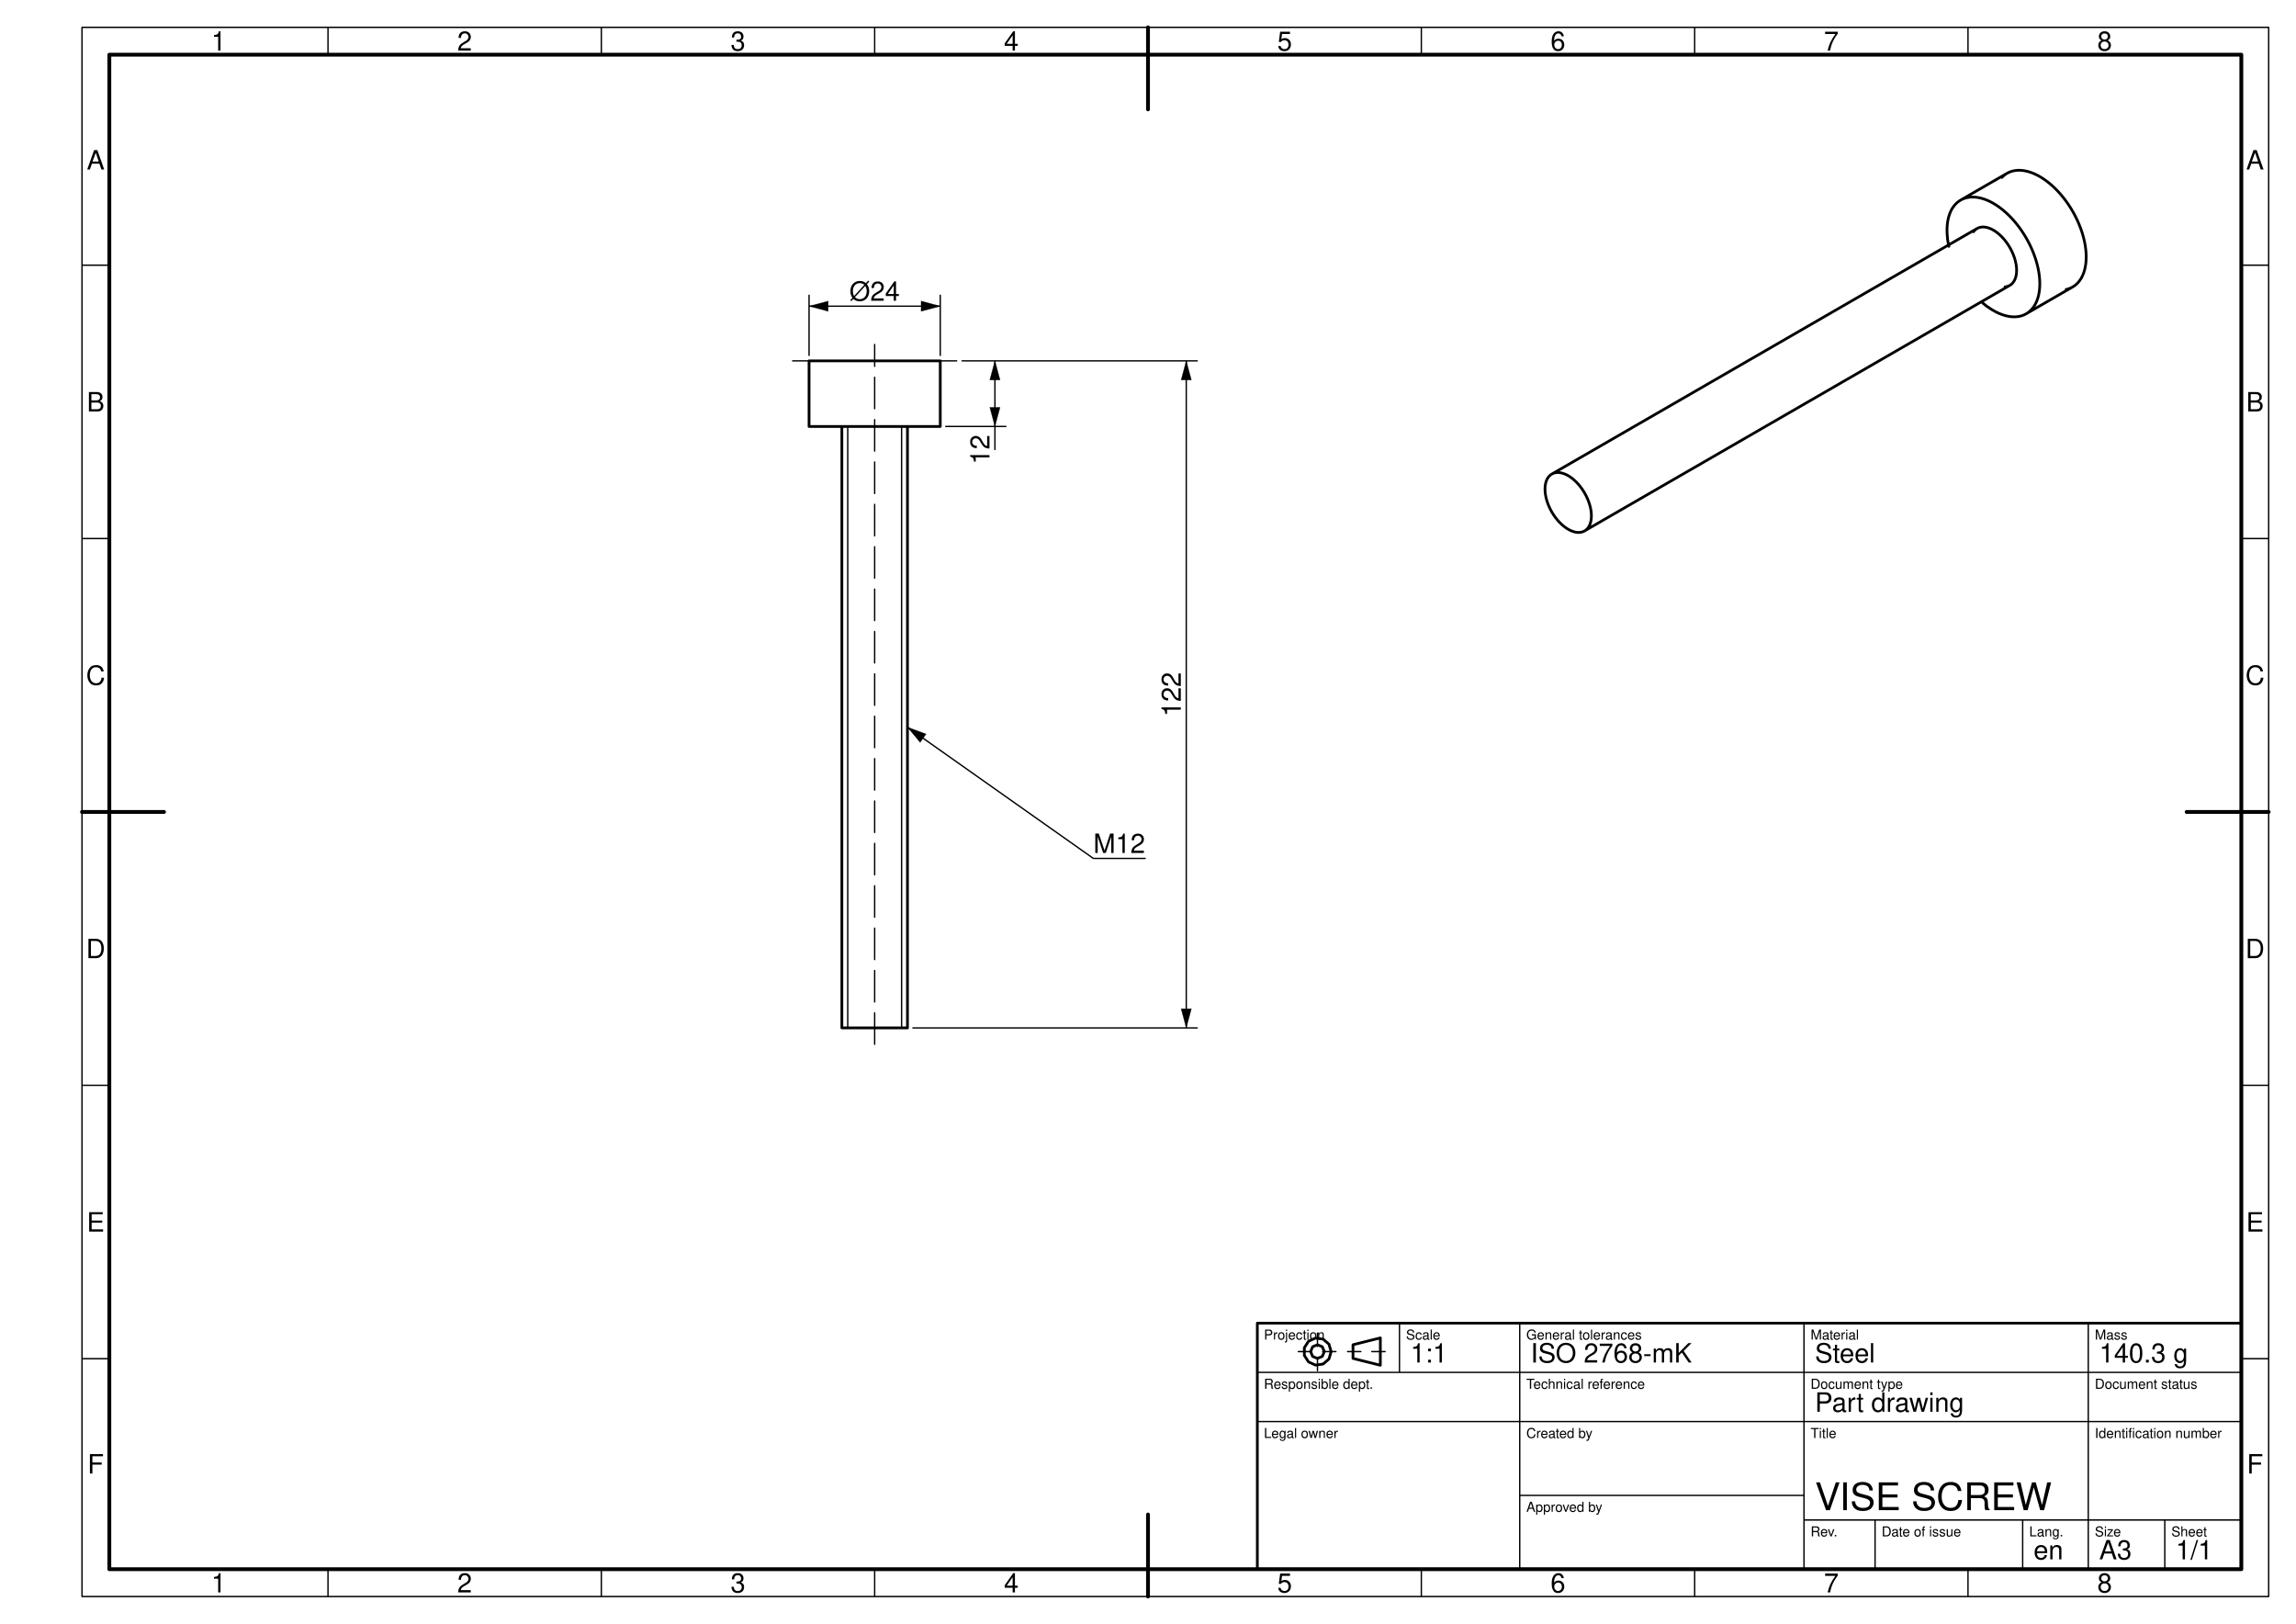
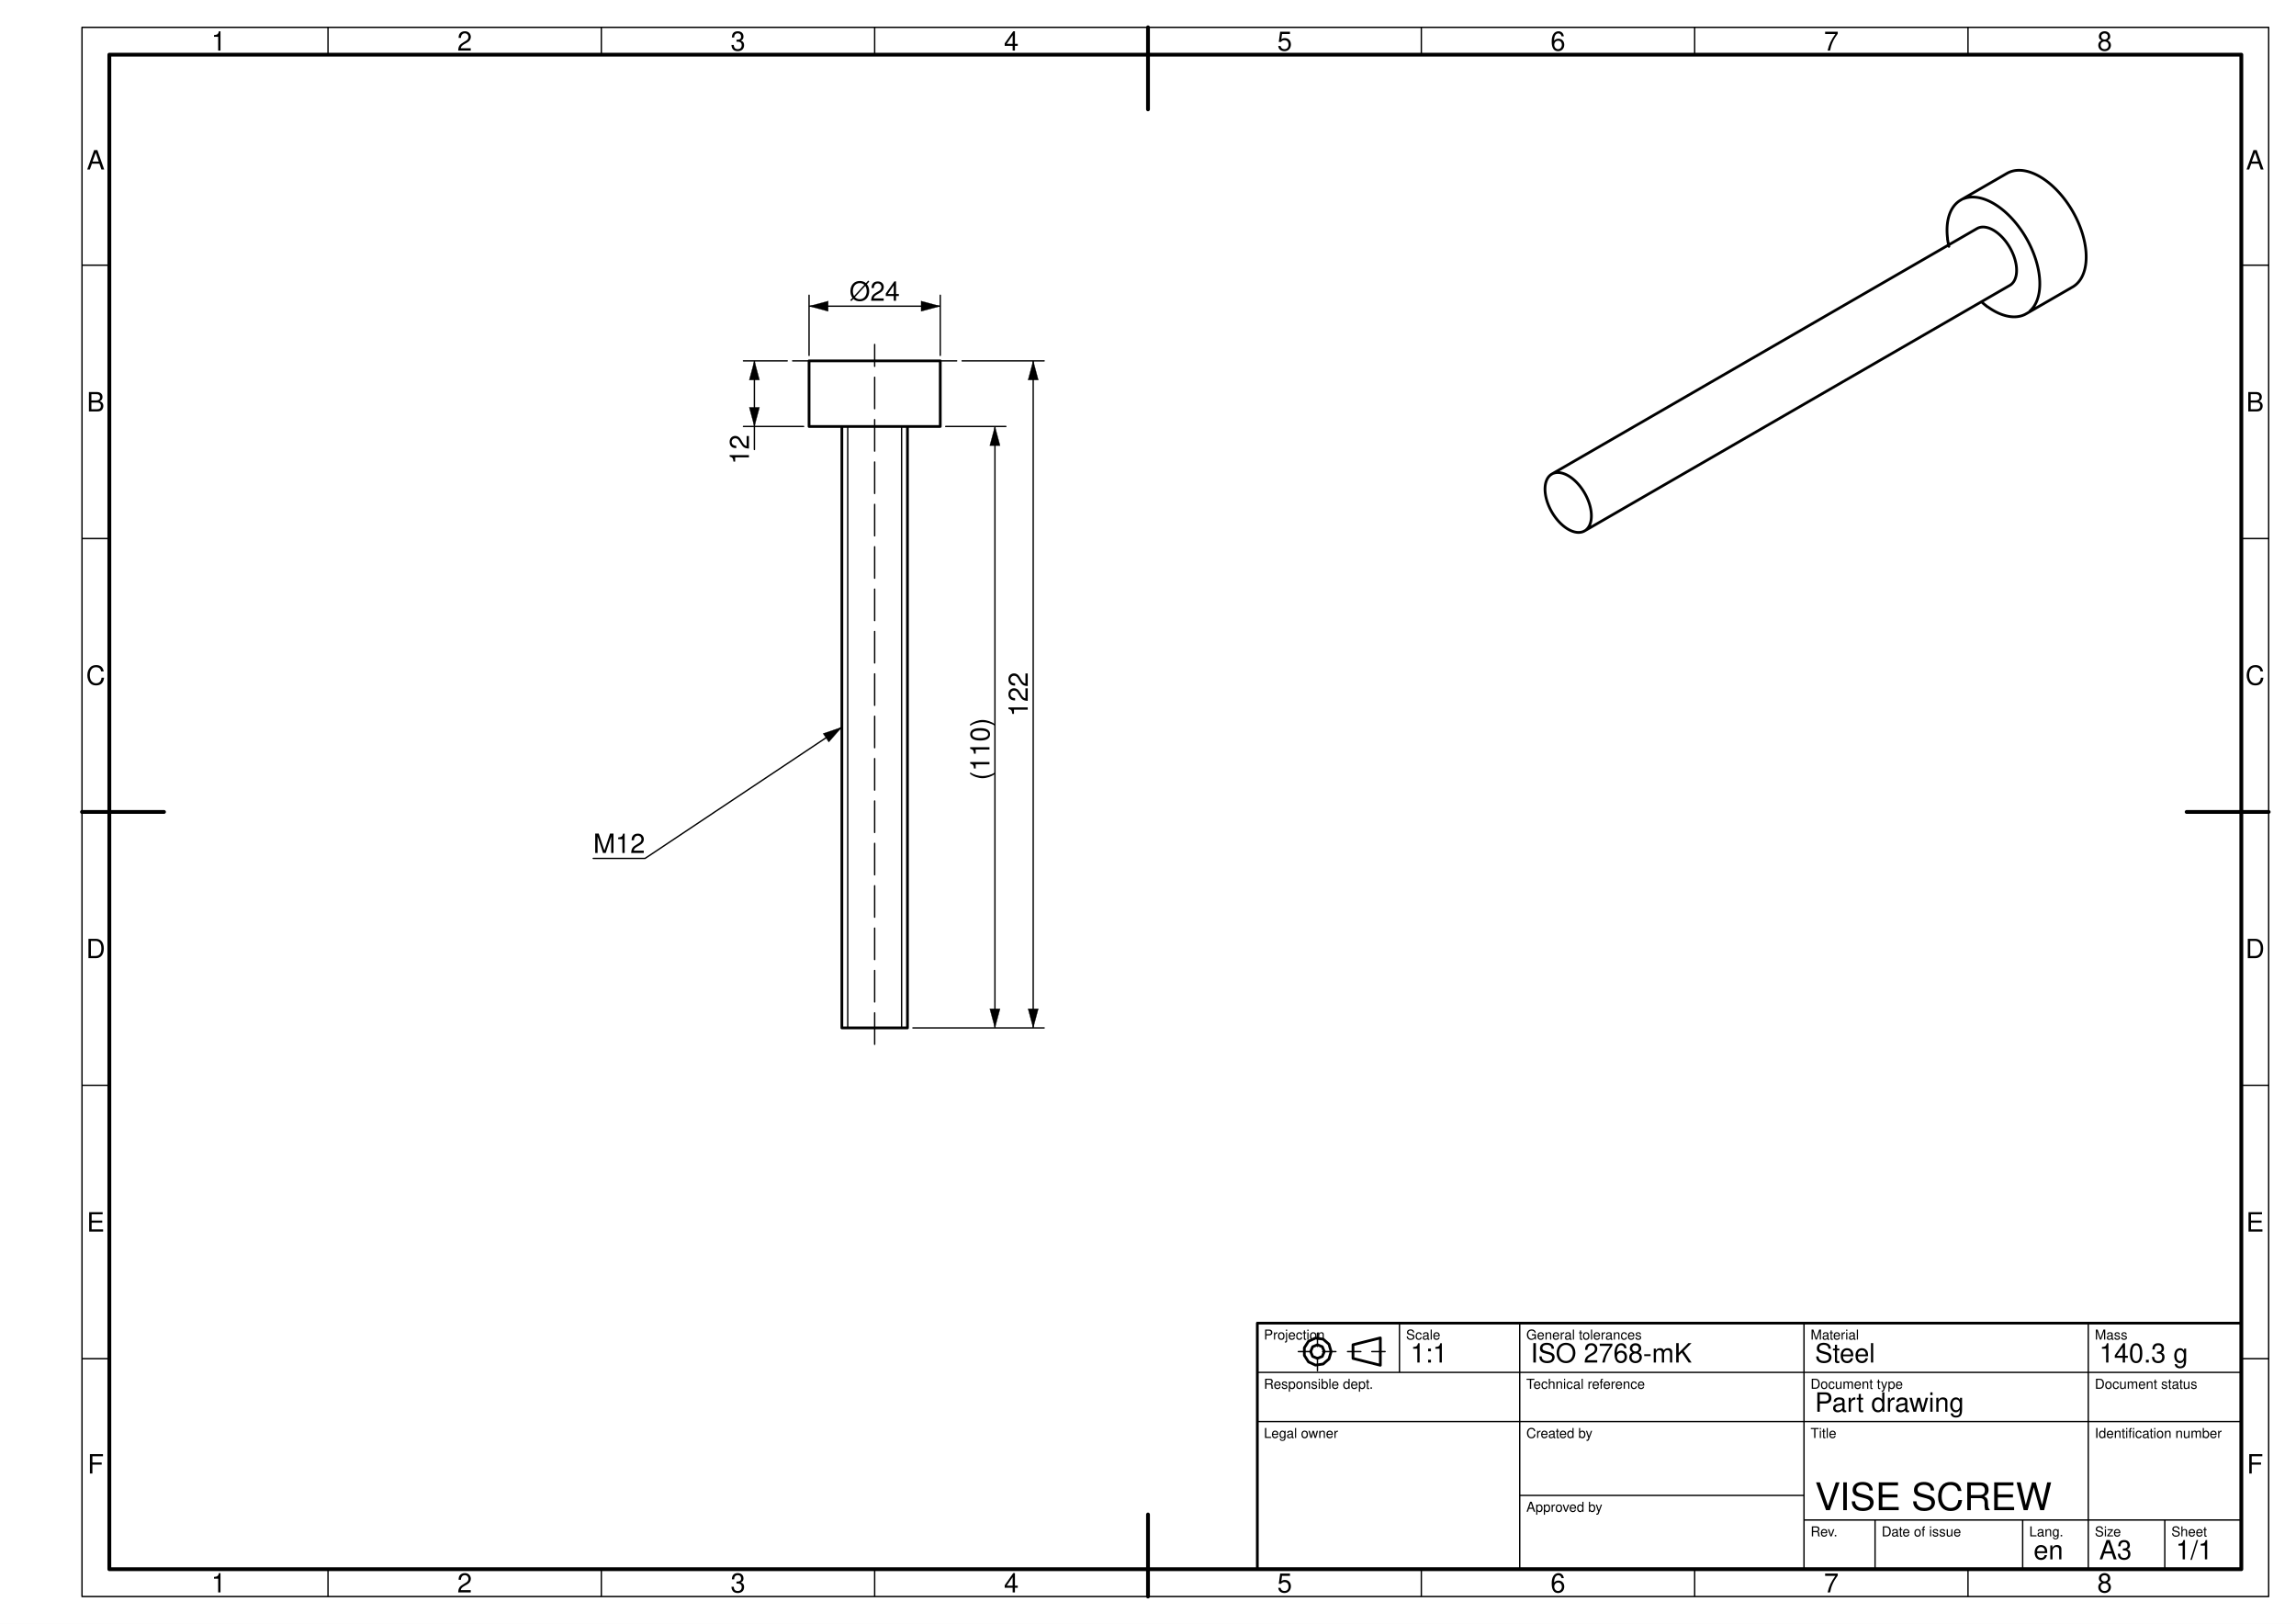
<svg xmlns="http://www.w3.org/2000/svg" width="420mm" height="297mm" viewBox="0 0 420 297">
  <rect width="420" height="297" fill="white" />
+   <path d="M182.000 78.000L181.062 81.500L182.938 81.500Z" fill="rgb(0,0,0)" stroke="rgb(0,0,0)" stroke-width="0.05" />
+   <path d="M182.000 188.000L182.938 184.500L181.062 184.500Z" fill="rgb(0,0,0)" stroke="rgb(0,0,0)" stroke-width="0.05" />
  <path d="M147.999 56.000L151.499 56.938L151.499 55.062Z" fill="rgb(0,0,0)" stroke="rgb(0,0,0)" stroke-width="0.05" />
  <path d="M171.999 56.000L168.499 55.062L168.499 56.938Z" fill="rgb(0,0,0)" stroke="rgb(0,0,0)" stroke-width="0.05" />
-   <path d="M181.999 66.000L181.061 69.500L182.937 69.500Z" fill="rgb(0,0,0)" stroke="rgb(0,0,0)" stroke-width="0.05" />
-   <path d="M181.999 78.000L182.937 74.500L181.061 74.500Z" fill="rgb(0,0,0)" stroke="rgb(0,0,0)" stroke-width="0.05" />
-   <path d="M216.999 66.000L216.061 69.500L217.937 69.500Z" fill="rgb(0,0,0)" stroke="rgb(0,0,0)" stroke-width="0.05" />
-   <path d="M216.999 188.000L217.937 184.500L216.061 184.500Z" fill="rgb(0,0,0)" stroke="rgb(0,0,0)" stroke-width="0.05" />
-   <path d="M165.999 133.000L168.318 135.785L169.399 134.252Z" fill="rgb(0,0,0)" stroke="rgb(0,0,0)" stroke-width="0.05" />
-   <path d="M15.000 292.000L415.000 292.000L415.000 5.000L15.000 5.000L15.000 292.000M60.000 10.000L60.000 5.000M60.000 287.000L60.000 292.000M110.000 10.000L110.000 5.000M110.000 287.000L110.000 292.000M160.000 10.000L160.000 5.000M160.000 287.000L160.000 292.000M210.000 10.000L210.000 5.000M210.000 287.000L210.000 292.000M260.000 10.000L260.000 5.000M260.000 287.000L260.000 292.000M310.000 10.000L310.000 5.000M310.000 287.000L310.000 292.000M360.000 10.000L360.000 5.000M360.000 287.000L360.000 292.000M410.000 248.500L415.000 248.500M20.000 248.500L15.000 248.500M410.000 198.500L415.000 198.500M20.000 198.500L15.000 198.500M410.000 148.500L415.000 148.500M20.000 148.500L15.000 148.500M410.000 98.500L415.000 98.500M20.000 98.500L15.000 98.500M410.000 48.500L415.000 48.500M20.000 48.500L15.000 48.500M410.000 260.000L382.000 260.000L330.000 260.000L278.000 260.000L278.000 287.000L278.000 273.500L278.000 260.000L278.000 251.000L230.000 251.000L256.000 251.000L278.000 251.000L330.000 251.000L382.000 251.000L410.000 251.000L410.000 260.000L410.000 278.000L410.000 287.000L396.000 287.000L382.000 287.000L370.000 287.000L343.000 287.000L330.000 287.000L278.000 287.000L230.000 287.000L230.000 260.000L230.000 251.000L230.000 242.000L256.000 242.000L278.000 242.000L330.000 242.000L382.000 242.000L410.000 242.000L410.000 251.000M256.000 251.000L256.000 242.000M278.000 251.000L278.000 242.000M330.000 260.000L330.000 273.500L330.000 287.000L330.000 278.000L330.000 260.000L330.000 251.000L330.000 242.000M382.000 287.000L382.000 278.000L382.000 260.000L382.000 251.000L382.000 242.000M230.000 260.000L278.000 260.000M278.000 273.500L330.000 273.500M330.000 278.000L382.000 278.000L396.000 278.000L410.000 278.000L382.000 278.000L370.000 278.000L343.000 278.000L330.000 278.000M343.000 287.000L343.000 278.000M370.000 287.000L370.000 278.000M396.000 287.000L396.000 278.000M155.073 78.000L155.073 188.000M164.926 78.000L164.926 188.000M171.999 65.000L171.999 54.000M147.999 65.000L147.999 54.000M147.999 56.000L171.999 56.000M218.999 66.000L175.999 66.000L183.999 66.000M172.999 78.000L183.999 78.000M181.999 66.000L181.999 82.210M166.999 188.000L218.999 188.000M216.999 66.000L216.999 188.000M165.999 133.000L200.000 157.000L209.481 157.000" fill="none" stroke="black" stroke-width="0.25" stroke-linecap="round" stroke-linejoin="round" />
+   <path d="M138.000 66.000L137.062 69.500L138.938 69.500Z" fill="rgb(0,0,0)" stroke="rgb(0,0,0)" stroke-width="0.05" />
+   <path d="M138.000 78.000L138.938 74.500L137.062 74.500Z" fill="rgb(0,0,0)" stroke="rgb(0,0,0)" stroke-width="0.05" />
+   <path d="M188.999 66.000L188.061 69.500L189.937 69.500Z" fill="rgb(0,0,0)" stroke="rgb(0,0,0)" stroke-width="0.05" />
+   <path d="M188.999 188.000L189.937 184.500L188.061 184.500Z" fill="rgb(0,0,0)" stroke="rgb(0,0,0)" stroke-width="0.05" />
+   <path d="M153.999 133.000L150.567 134.161L151.607 135.722Z" fill="rgb(0,0,0)" stroke="rgb(0,0,0)" stroke-width="0.05" />
+   <path d="M15.000 292.000L415.000 292.000L415.000 5.000L15.000 5.000L15.000 292.000M60.000 10.000L60.000 5.000M60.000 287.000L60.000 292.000M110.000 10.000L110.000 5.000M110.000 287.000L110.000 292.000M160.000 10.000L160.000 5.000M160.000 287.000L160.000 292.000M210.000 10.000L210.000 5.000M210.000 287.000L210.000 292.000M260.000 10.000L260.000 5.000M260.000 287.000L260.000 292.000M310.000 10.000L310.000 5.000M310.000 287.000L310.000 292.000M360.000 10.000L360.000 5.000M360.000 287.000L360.000 292.000M410.000 248.500L415.000 248.500M20.000 248.500L15.000 248.500M410.000 198.500L415.000 198.500M20.000 198.500L15.000 198.500M410.000 148.500L415.000 148.500M20.000 148.500L15.000 148.500M410.000 98.500L415.000 98.500M20.000 98.500L15.000 98.500M410.000 48.500L415.000 48.500M20.000 48.500L15.000 48.500M410.000 260.000L382.000 260.000L330.000 260.000L278.000 260.000L278.000 287.000L278.000 273.500L278.000 260.000L278.000 251.000L230.000 251.000L256.000 251.000L278.000 251.000L330.000 251.000L382.000 251.000L410.000 251.000L410.000 260.000L410.000 278.000L410.000 287.000L396.000 287.000L382.000 287.000L370.000 287.000L343.000 287.000L330.000 287.000L278.000 287.000L230.000 287.000L230.000 260.000L230.000 251.000L230.000 242.000L256.000 242.000L278.000 242.000L330.000 242.000L382.000 242.000L410.000 242.000L410.000 251.000M256.000 251.000L256.000 242.000M278.000 251.000L278.000 242.000M330.000 260.000L330.000 273.500L330.000 287.000L330.000 278.000L330.000 260.000L330.000 251.000L330.000 242.000M382.000 287.000L382.000 278.000L382.000 260.000L382.000 251.000L382.000 242.000M230.000 260.000L278.000 260.000M278.000 273.500L330.000 273.500M330.000 278.000L382.000 278.000L396.000 278.000L410.000 278.000L382.000 278.000L370.000 278.000L343.000 278.000L330.000 278.000M343.000 287.000L343.000 278.000M370.000 287.000L370.000 278.000M396.000 287.000L396.000 278.000M155.073 78.000L155.073 188.000M164.926 78.000L164.926 188.000M172.999 78.000L184.000 78.000M190.999 188.000L166.999 188.000L184.000 188.000M182.000 78.000L182.000 188.000M171.999 65.000L171.999 54.000M147.999 65.000L147.999 54.000M147.999 56.000L171.999 56.000M144.001 66.000L136.000 66.000M147.001 78.000L136.000 78.000M138.000 66.000L138.000 82.210M175.999 66.000L190.999 66.000M188.999 66.000L188.999 188.000M153.999 133.000L118.000 157.000L108.519 157.000" fill="none" stroke="black" stroke-width="0.25" stroke-linecap="round" stroke-linejoin="round" />
  <path d="M246.500 247.200L253.500 247.200" fill="none" stroke="black" stroke-width="0.25" stroke-linecap="round" stroke-linejoin="round" stroke-dasharray="2.438 1 0 1" />
  <path d="M237.500 247.200L244.500 247.200" fill="none" stroke="black" stroke-width="0.25" stroke-linecap="round" stroke-linejoin="round" stroke-dasharray="2.438 1 0 1" />
  <path d="M241.000 250.700L241.000 243.700" fill="none" stroke="black" stroke-width="0.25" stroke-linecap="round" stroke-linejoin="round" stroke-dasharray="2.438 1 0 1" />
  <path d="M159.999 191.000L159.999 63.000" fill="none" stroke="black" stroke-width="0.25" stroke-linecap="round" stroke-linejoin="round" stroke-dasharray="5.75 1 0 1" />
  <path d="M174.999 66.000L145.001 66.000" fill="none" stroke="black" stroke-width="0.25" stroke-linecap="round" stroke-linejoin="round" stroke-dasharray="4.45 1 0 1" />
-   <path d="M247.500 248.450L252.500 249.700L252.500 244.700L247.500 245.950L247.500 248.450M243.500 247.200L243.103 245.848L242.039 244.926L240.644 244.725L239.363 245.311L238.601 246.496L238.601 247.904L239.363 249.089L240.644 249.675L242.039 249.474L243.103 248.552L243.500 247.200M242.250 247.200L241.884 246.316L241.000 245.950L240.116 246.316L239.750 247.200L240.116 248.084L241.000 248.450L241.884 248.084L242.250 247.200M230.000 287.000L410.000 287.000L410.000 242.000L230.000 242.000L230.000 287.000M148.001 78.000L154.000 78.000L165.999 78.000L171.999 78.000L171.999 66.000L148.001 66.000M165.999 78.000L165.999 188.000L154.000 188.000M147.999 66.000L147.999 72.000L147.999 78.000M153.999 78.000L153.999 133.000L153.999 188.000M155.073 78.000L164.926 78.000M155.073 188.000L164.926 188.000M377.948 52.944L378.204 52.880L378.454 52.801L378.697 52.706L378.933 52.597L379.161 52.473L379.380 52.334L379.591 52.181L379.792 52.014L379.983 51.834L380.164 51.641L380.335 51.435L380.496 51.217L380.646 50.989L380.785 50.749L380.913 50.500L381.029 50.242L381.135 49.975L381.230 49.700L381.315 49.418L381.388 49.130L381.451 48.836L381.503 48.537L381.545 48.235L381.578 47.928L381.600 47.619L381.614 47.308L381.618 46.996L381.614 46.678L381.600 46.351L381.578 46.016L381.545 45.672L381.503 45.321L381.451 44.962L381.388 44.595L381.315 44.222L381.230 43.843L381.135 43.459L381.029 43.069L380.913 42.676L380.785 42.279L380.646 41.879L380.496 41.478L380.335 41.075L380.164 40.672L379.983 40.269L379.792 39.868L379.591 39.469L379.380 39.073L379.161 38.681L378.933 38.294L378.697 37.912L378.454 37.537L378.204 37.169L377.948 36.808L377.685 36.456L377.418 36.114L377.146 35.781L376.870 35.458L376.591 35.146L376.309 34.845L376.026 34.556L375.740 34.278L375.454 34.013L375.168 33.759L374.882 33.519L374.597 33.291L374.313 33.075L374.031 32.872L373.752 32.682L373.475 32.504L373.201 32.338L372.929 32.183L372.653 32.037L372.375 31.900L372.094 31.772L371.811 31.655L371.527 31.548L371.241 31.453L370.955 31.369L370.668 31.298L370.383 31.240L370.098 31.195L369.815 31.163L369.535 31.146L369.257 31.143L368.983 31.154L368.714 31.181L368.449 31.222L368.189 31.279L367.936 31.351L367.689 31.438L367.450 31.540L367.218 31.657L366.994 31.788L366.779 31.934L366.574 32.094L366.377 32.268L366.191 32.454M291.109 94.352L291.106 94.193L291.100 94.030L291.088 93.863L291.072 93.691L291.051 93.515L291.025 93.335L290.993 93.152L290.957 92.966L290.915 92.776L290.867 92.584L290.814 92.389L290.756 92.193L290.692 91.994L290.622 91.794L290.547 91.593L290.467 91.392L290.382 91.190L290.291 90.989L290.195 90.789L290.095 90.589L289.990 90.391L289.880 90.195L289.766 90.002L289.648 89.811L289.527 89.623L289.402 89.439L289.273 89.259L289.142 89.083L289.008 88.911L288.873 88.745L288.735 88.584L288.595 88.427L288.454 88.277L288.312 88.132L288.170 87.994L288.027 87.861L287.883 87.734L287.740 87.614L287.598 87.500L287.456 87.392L287.315 87.291L287.175 87.195L287.037 87.106L286.900 87.024L286.764 86.946L286.626 86.873L286.487 86.805L286.346 86.741L286.205 86.682L286.063 86.629L285.920 86.581L285.777 86.539L285.634 86.504L285.491 86.474L285.349 86.452L285.207 86.436L285.067 86.427L284.928 86.426L284.791 86.432L284.656 86.445L284.524 86.466L284.394 86.494L284.267 86.530L284.144 86.573L284.024 86.624L283.908 86.683L283.797 86.749L283.689 86.822L283.586 86.902L283.488 86.988L283.395 87.082L283.307 87.181L283.224 87.287L283.146 87.399L283.074 87.516L283.007 87.638L282.946 87.765L282.891 87.896L282.840 88.032L282.796 88.171L282.756 88.314L282.722 88.459L282.693 88.607L282.670 88.758L282.651 88.910L282.637 89.064L282.628 89.219L282.624 89.375L282.624 89.532L282.628 89.693L282.637 89.859L282.651 90.029L282.670 90.202L282.693 90.380L282.722 90.561L282.756 90.746L282.796 90.934L282.840 91.125L282.891 91.319L282.946 91.515L283.007 91.712L283.074 91.911L283.146 92.112L283.224 92.313L283.307 92.514L283.395 92.716L283.488 92.917L283.586 93.117L283.689 93.316L283.797 93.513L283.908 93.708L284.024 93.900L284.144 94.089L284.267 94.275L284.394 94.457L284.524 94.635L284.656 94.809L284.791 94.978L284.928 95.142L285.067 95.301L285.207 95.454L285.349 95.602L285.491 95.743L285.634 95.879L285.777 96.009L285.920 96.132L286.063 96.250L286.205 96.360L286.346 96.465L286.487 96.563L286.626 96.655L286.764 96.741L286.900 96.821L287.037 96.896L287.175 96.967L287.315 97.034L287.456 97.095L287.598 97.151L287.740 97.202L287.883 97.246L288.027 97.285L288.170 97.317L288.312 97.343L288.454 97.363L288.595 97.375L288.735 97.380L288.873 97.378L289.008 97.368L289.142 97.351L289.273 97.327L289.402 97.295L289.527 97.255L289.648 97.208L289.766 97.153L289.880 97.091L289.990 97.021L290.095 96.945L290.195 96.862L290.291 96.771L290.382 96.675L290.467 96.572L290.547 96.463L290.622 96.349L290.692 96.229L290.756 96.105L290.814 95.975L290.867 95.842L290.915 95.705L290.957 95.564L290.993 95.419L291.025 95.273L291.051 95.123L291.072 94.972L291.088 94.819L291.100 94.664L291.106 94.509L291.109 94.352M366.790 52.461L366.924 52.444L367.055 52.419L367.183 52.387L367.308 52.348L367.430 52.300L367.548 52.246L367.662 52.184L367.771 52.114L367.877 52.038L367.977 51.954L368.073 51.864L368.163 51.768L368.249 51.665L368.329 51.556L368.404 51.442L368.473 51.322L368.537 51.197L368.596 51.068L368.649 50.935L368.696 50.797L368.738 50.656L368.775 50.512L368.807 50.365L368.833 50.216L368.854 50.065L368.870 49.911L368.881 49.757L368.888 49.601L368.890 49.445L368.888 49.286L368.881 49.123L368.870 48.955L368.854 48.783L368.833 48.608L368.807 48.428L368.775 48.245L368.738 48.058L368.696 47.869L368.649 47.677L368.596 47.482L368.537 47.285L368.473 47.087L368.404 46.887L368.329 46.686L368.249 46.485L368.163 46.283L368.073 46.082L367.977 45.881L367.877 45.682L367.771 45.484L367.662 45.288L367.548 45.094L367.430 44.903L367.308 44.716L367.183 44.532L367.055 44.351L366.924 44.175L366.790 44.004L366.654 43.838L366.516 43.676L366.377 43.520L366.236 43.370L366.094 43.225L365.951 43.086L365.808 42.954L365.665 42.827L365.522 42.707L365.380 42.593L365.238 42.485L365.097 42.383L364.957 42.288L364.819 42.199L364.682 42.116L364.545 42.039L364.408 41.966L364.269 41.897L364.128 41.833L363.987 41.775L363.845 41.721L363.702 41.674L363.559 41.632L363.415 41.596L363.273 41.567L363.130 41.545L362.989 41.529L362.849 41.520L362.710 41.519L362.573 41.524L362.438 41.538L362.306 41.558L362.176 41.587L362.049 41.623L361.926 41.666L361.806 41.717L361.690 41.776L361.578 41.841L361.471 41.914L361.368 41.994L361.270 42.081L361.177 42.174L361.089 42.274L361.006 42.380M362.469 55.208L362.610 55.334L362.756 55.454L362.891 55.581L363.041 55.689L363.170 55.817L363.326 55.911L363.446 56.042L363.609 56.120L363.890 56.317L364.168 56.501L364.443 56.673L364.716 56.832L364.989 56.983L365.266 57.125L365.546 57.257L365.828 57.380L366.112 57.492L366.397 57.593L366.683 57.682L366.969 57.760L367.255 57.825L367.540 57.877L367.824 57.915L368.106 57.939L368.385 57.950L368.661 57.945L368.933 57.926L369.200 57.892L369.462 57.843L369.719 57.779L369.969 57.700L370.212 57.605L370.448 57.496L370.676 57.371L370.895 57.233L371.105 57.080L371.306 56.913L371.498 56.733L371.679 56.540L371.850 56.334L372.011 56.116L372.160 55.888L372.299 55.648L372.427 55.399L372.544 55.141L372.650 54.874L372.745 54.599L372.829 54.317L372.903 54.029L372.965 53.735L373.018 53.436L373.060 53.134L373.092 52.827L373.115 52.518L373.129 52.207L373.133 51.894L373.129 51.577L373.115 51.250L373.092 50.915L373.060 50.571L373.018 50.220L372.965 49.861L372.903 49.494L372.829 49.121L372.745 48.742L372.650 48.358L372.544 47.968L372.427 47.575L372.299 47.178L372.160 46.778L372.011 46.377L371.850 45.974L371.679 45.571L371.498 45.168L371.306 44.767L371.105 44.368L370.895 43.972L370.676 43.580L370.448 43.193L370.212 42.811L369.969 42.436L369.719 42.068L369.462 41.707L369.200 41.355L368.933 41.013L368.661 40.680L368.385 40.357L368.106 40.045L367.824 39.744L367.540 39.455L367.255 39.177L366.969 38.912L366.683 38.658L366.397 38.418L366.112 38.190L365.828 37.974L365.546 37.771L365.266 37.581L364.989 37.403L364.716 37.237L364.443 37.082L364.168 36.936L363.890 36.799L363.609 36.671L363.326 36.554L363.041 36.447L362.756 36.352L362.469 36.268L362.183 36.197L361.897 36.139L361.613 36.094L361.330 36.062L361.050 36.045L360.772 36.042L360.498 36.053L360.228 36.080L359.963 36.121L359.704 36.178L359.451 36.250L359.204 36.337L358.964 36.439L358.733 36.556L358.509 36.687L358.294 36.833L358.088 36.993L357.892 37.167L357.706 37.353L357.529 37.553L357.364 37.764L357.209 37.988L357.064 38.222L356.931 38.466L356.808 38.720L356.697 38.983L356.596 39.254L356.507 39.532L356.428 39.817L356.360 40.108L356.302 40.405L356.255 40.706L356.218 41.010L356.190 41.318L356.172 41.628L356.163 41.940L356.163 42.254L356.172 42.576L356.190 42.907L356.218 43.247L356.255 43.595L356.250 43.777L356.302 43.950L356.313 44.135L356.360 44.313L356.384 44.500L356.428 44.682L356.464 44.871L356.507 45.059M367.133 31.704L361.830 34.766L358.648 36.603M379.133 52.489L370.648 57.388M361.648 41.799L313.034 69.866L283.866 86.707M367.648 52.192L289.866 97.099" fill="none" stroke="black" stroke-width="0.5" stroke-linecap="round" stroke-linejoin="round" />
+   <path d="M247.500 248.450L252.500 249.700L252.500 244.700L247.500 245.950L247.500 248.450M243.500 247.200L243.103 245.848L242.039 244.926L240.644 244.725L239.363 245.311L238.601 246.496L238.601 247.904L239.363 249.089L240.644 249.675L242.039 249.474L243.103 248.552L243.500 247.200M242.250 247.200L241.884 246.316L241.000 245.950L240.116 246.316L239.750 247.200L240.116 248.084L241.000 248.450L241.884 248.084L242.250 247.200M230.000 287.000L410.000 287.000L410.000 242.000L230.000 242.000L230.000 287.000M154.000 188.000L165.999 188.000L165.999 78.000L171.999 78.000L171.999 66.000L148.001 66.000M153.999 78.000L153.999 133.000L153.999 188.000M165.999 78.000L154.000 78.000L148.001 78.000M147.999 66.000L147.999 72.000L147.999 78.000M155.073 78.000L164.926 78.000M155.073 188.000L164.926 188.000M367.648 52.192L289.866 97.099M361.648 41.799L313.034 69.866L283.866 86.707M379.133 52.489L370.648 57.388M367.133 31.704L361.830 34.766L358.648 36.603M378.933 52.597L379.161 52.473L379.380 52.334L379.591 52.181L379.792 52.014L379.983 51.834L380.164 51.641L380.335 51.435L380.496 51.217L380.646 50.989L380.785 50.749L380.913 50.500L381.029 50.242L381.135 49.975L381.230 49.700L381.315 49.418L381.388 49.130L381.451 48.836L381.503 48.537L381.545 48.235L381.578 47.928L381.600 47.619L381.614 47.308L381.618 46.996L381.614 46.678L381.600 46.351L381.578 46.016L381.545 45.672L381.503 45.321L381.451 44.962L381.388 44.595L381.315 44.222L381.230 43.843L381.135 43.459L381.029 43.069L380.913 42.676L380.785 42.279L380.646 41.879L380.496 41.478L380.335 41.075L380.164 40.672L379.983 40.269L379.792 39.868L379.591 39.469L379.380 39.073L379.161 38.681L378.933 38.294L378.697 37.912L378.454 37.537L378.204 37.169L377.948 36.808L377.685 36.456L377.418 36.114L377.146 35.781L376.870 35.458L376.591 35.146L376.309 34.845L376.026 34.556L375.740 34.278L375.454 34.013L375.168 33.759L374.882 33.519L374.597 33.291L374.313 33.075L374.031 32.872L373.752 32.682L373.475 32.504L373.201 32.338L372.929 32.183L372.653 32.037L372.375 31.900L372.094 31.772L371.811 31.655L371.527 31.548L371.241 31.453L370.955 31.369L370.668 31.298L370.383 31.240L370.098 31.195L369.815 31.163L369.535 31.146L369.257 31.143L368.983 31.154L368.714 31.181L368.449 31.222L368.189 31.279L367.936 31.351L367.689 31.438L367.450 31.540L367.218 31.657L366.994 31.788M371.306 56.913L371.498 56.733L371.679 56.540L371.850 56.334L372.011 56.116L372.160 55.888L372.299 55.648L372.427 55.399L372.544 55.141L372.650 54.874L372.745 54.599L372.829 54.317L372.903 54.029L372.965 53.735L373.018 53.436L373.060 53.134L373.092 52.827L373.115 52.518L373.129 52.207L373.133 51.894L373.129 51.577L373.115 51.250L373.092 50.915L373.060 50.571L373.018 50.220L372.965 49.861L372.903 49.494L372.829 49.121L372.745 48.742L372.650 48.358L372.544 47.968L372.427 47.575L372.299 47.178L372.160 46.778L372.011 46.377L371.850 45.974L371.679 45.571L371.498 45.168L371.306 44.767L371.105 44.368L370.895 43.972L370.676 43.580L370.448 43.193L370.212 42.811L369.969 42.436L369.719 42.068L369.462 41.707L369.200 41.355L368.933 41.013L368.661 40.680L368.385 40.357L368.106 40.045L367.824 39.744L367.540 39.455L367.255 39.177L366.969 38.912L366.683 38.658L366.397 38.418L366.112 38.190L365.828 37.974L365.546 37.771L365.266 37.581L364.989 37.403L364.716 37.237L364.443 37.082L364.168 36.936L363.890 36.799L363.609 36.671L363.326 36.554L363.041 36.447L362.756 36.352L362.469 36.268L362.183 36.197L361.897 36.139L361.613 36.094L361.330 36.062L361.050 36.045L360.772 36.042L360.498 36.053L360.228 36.080L359.963 36.121L359.704 36.178L359.451 36.250L359.204 36.337M358.733 36.556L358.509 36.687L358.294 36.833L358.088 36.993L357.892 37.167L357.706 37.353L357.529 37.553L357.364 37.764L357.209 37.988L357.064 38.222L356.931 38.466L356.808 38.720L356.697 38.983L356.596 39.254L356.507 39.532L356.428 39.817L356.360 40.108L356.302 40.405L356.255 40.706L356.218 41.010L356.190 41.318L356.172 41.628L356.163 41.940L356.163 42.254L356.172 42.576L356.190 42.907L356.218 43.247L356.255 43.595L356.250 43.777L356.302 43.950L356.313 44.135L356.360 44.313L356.384 44.500L356.428 44.682L356.464 44.871L356.507 45.059M362.469 55.208L362.610 55.334L362.756 55.454L362.891 55.581L363.041 55.689L363.170 55.817L363.326 55.911L363.446 56.042L363.609 56.120L363.890 56.317L364.168 56.501L364.443 56.673L364.716 56.832L364.989 56.983L365.266 57.125L365.546 57.257L365.828 57.380L366.112 57.492L366.397 57.593L366.683 57.682L366.969 57.760L367.255 57.825L367.540 57.877L367.824 57.915L368.106 57.939L368.385 57.950L368.661 57.945L368.933 57.926L369.200 57.892L369.462 57.843L369.719 57.779L369.969 57.700L370.212 57.605L370.448 57.496L370.676 57.371M283.908 86.683L283.797 86.749L283.689 86.822L283.586 86.902L283.488 86.988L283.395 87.082L283.307 87.181L283.224 87.287L283.146 87.399L283.074 87.516L283.007 87.638L282.946 87.765L282.891 87.896L282.840 88.032L282.796 88.171L282.756 88.314L282.722 88.459L282.693 88.607L282.670 88.758L282.651 88.910L282.637 89.064L282.628 89.219L282.624 89.375L282.624 89.532L282.628 89.693L282.637 89.859L282.651 90.029L282.670 90.202L282.693 90.380L282.722 90.561L282.756 90.746L282.796 90.934L282.840 91.125L282.891 91.319L282.946 91.515L283.007 91.712L283.074 91.911L283.146 92.112L283.224 92.313L283.307 92.514L283.395 92.716L283.488 92.917L283.586 93.117L283.689 93.316L283.797 93.513L283.908 93.708L284.024 93.900L284.144 94.089L284.267 94.275L284.394 94.457L284.524 94.635L284.656 94.809L284.791 94.978L284.928 95.142L285.067 95.301L285.207 95.454L285.349 95.602L285.491 95.743L285.634 95.879L285.777 96.009L285.920 96.132L286.063 96.250L286.205 96.360L286.346 96.465L286.487 96.563L286.626 96.655L286.764 96.741L286.900 96.821L287.037 96.896L287.175 96.967L287.315 97.034L287.456 97.095L287.598 97.151L287.740 97.202L287.883 97.246L288.027 97.285L288.170 97.317L288.312 97.343L288.454 97.363L288.595 97.375L288.735 97.380L288.873 97.378L289.008 97.368L289.142 97.351L289.273 97.327L289.402 97.295L289.527 97.255L289.648 97.208L289.766 97.153L289.880 97.091M290.195 96.862L290.291 96.771L290.382 96.675L290.467 96.572L290.547 96.463L290.622 96.349L290.692 96.229L290.756 96.105L290.814 95.975L290.867 95.842L290.915 95.705L290.957 95.564L290.993 95.419L291.025 95.273L291.051 95.123L291.072 94.972L291.088 94.819L291.100 94.664L291.106 94.509L291.109 94.352L291.106 94.193L291.100 94.030L291.088 93.863L291.072 93.691L291.051 93.515L291.025 93.335L290.993 93.152L290.957 92.966L290.915 92.776L290.867 92.584L290.814 92.389L290.756 92.193L290.692 91.994L290.622 91.794L290.547 91.593L290.467 91.392L290.382 91.190L290.291 90.989L290.195 90.789L290.095 90.589L289.990 90.391L289.880 90.195L289.766 90.002L289.648 89.811L289.527 89.623L289.402 89.439L289.273 89.259L289.142 89.083L289.008 88.911L288.873 88.745L288.735 88.584L288.595 88.427L288.454 88.277L288.312 88.132L288.170 87.994L288.027 87.861L287.883 87.734L287.740 87.614L287.598 87.500L287.456 87.392L287.315 87.291L287.175 87.195L287.037 87.106L286.900 87.024L286.764 86.946L286.626 86.873L286.487 86.805L286.346 86.741L286.205 86.682L286.063 86.629L285.920 86.581L285.777 86.539L285.634 86.504L285.491 86.474L285.349 86.452L285.207 86.436L285.067 86.427L284.928 86.426L284.791 86.432L284.656 86.445L284.524 86.466L284.394 86.494L284.267 86.530L284.144 86.573M367.548 52.246L367.662 52.184L367.771 52.114L367.877 52.038L367.977 51.954L368.073 51.864L368.163 51.768L368.249 51.665L368.329 51.556L368.404 51.442L368.473 51.322L368.537 51.197L368.596 51.068L368.649 50.935L368.696 50.797L368.738 50.656L368.775 50.512L368.807 50.365L368.833 50.216L368.854 50.065L368.870 49.911L368.881 49.757L368.888 49.601L368.890 49.445L368.888 49.286L368.881 49.123L368.870 48.955L368.854 48.783L368.833 48.608L368.807 48.428L368.775 48.245L368.738 48.058L368.696 47.869L368.649 47.677L368.596 47.482L368.537 47.285L368.473 47.087L368.404 46.887L368.329 46.686L368.249 46.485L368.163 46.283L368.073 46.082L367.977 45.881L367.877 45.682L367.771 45.484L367.662 45.288L367.548 45.094L367.430 44.903L367.308 44.716L367.183 44.532L367.055 44.351L366.924 44.175L366.790 44.004L366.654 43.838L366.516 43.676L366.377 43.520L366.236 43.370L366.094 43.225L365.951 43.086L365.808 42.954L365.665 42.827L365.522 42.707L365.380 42.593L365.238 42.485L365.097 42.383L364.957 42.288L364.819 42.199L364.682 42.116L364.545 42.039L364.408 41.966L364.269 41.897L364.128 41.833L363.987 41.775L363.845 41.721L363.702 41.674L363.559 41.632L363.415 41.596L363.273 41.567L363.130 41.545L362.989 41.529L362.849 41.520L362.710 41.519L362.573 41.524L362.438 41.538L362.306 41.558L362.176 41.587L362.049 41.623L361.926 41.666L361.806 41.717L361.690 41.776L361.578 41.841" fill="none" stroke="black" stroke-width="0.5" stroke-linecap="round" stroke-linejoin="round" />
  <path d="M20.000 287.000L410.000 287.000L410.000 10.000L20.000 10.000L20.000 287.000M210.000 292.000L210.000 277.000M210.000 5.000L210.000 20.000M15.000 148.500L30.000 148.500M415.000 148.500L400.000 148.500" fill="none" stroke="black" stroke-width="0.7" stroke-linecap="round" stroke-linejoin="round" />
  <text transform="translate(40.000 7.500) rotate(-0.000) translate(0 1.750)" font-family="Helvetica, Arial, sans-serif" font-size="4.875" text-anchor="middle">1</text>
  <text transform="translate(40.000 289.500) rotate(-0.000) translate(0 1.750)" font-family="Helvetica, Arial, sans-serif" font-size="4.875" text-anchor="middle">1</text>
  <text transform="translate(85.000 7.500) rotate(-0.000) translate(0 1.750)" font-family="Helvetica, Arial, sans-serif" font-size="4.875" text-anchor="middle">2</text>
  <text transform="translate(85.000 289.500) rotate(-0.000) translate(0 1.750)" font-family="Helvetica, Arial, sans-serif" font-size="4.875" text-anchor="middle">2</text>
  <text transform="translate(135.000 7.500) rotate(-0.000) translate(0 1.750)" font-family="Helvetica, Arial, sans-serif" font-size="4.875" text-anchor="middle">3</text>
  <text transform="translate(135.000 289.500) rotate(-0.000) translate(0 1.750)" font-family="Helvetica, Arial, sans-serif" font-size="4.875" text-anchor="middle">3</text>
  <text transform="translate(185.000 7.500) rotate(-0.000) translate(0 1.750)" font-family="Helvetica, Arial, sans-serif" font-size="4.875" text-anchor="middle">4</text>
  <text transform="translate(185.000 289.500) rotate(-0.000) translate(0 1.750)" font-family="Helvetica, Arial, sans-serif" font-size="4.875" text-anchor="middle">4</text>
  <text transform="translate(235.000 7.500) rotate(-0.000) translate(0 1.750)" font-family="Helvetica, Arial, sans-serif" font-size="4.875" text-anchor="middle">5</text>
  <text transform="translate(235.000 289.500) rotate(-0.000) translate(0 1.750)" font-family="Helvetica, Arial, sans-serif" font-size="4.875" text-anchor="middle">5</text>
  <text transform="translate(285.000 7.500) rotate(-0.000) translate(0 1.750)" font-family="Helvetica, Arial, sans-serif" font-size="4.875" text-anchor="middle">6</text>
  <text transform="translate(285.000 289.500) rotate(-0.000) translate(0 1.750)" font-family="Helvetica, Arial, sans-serif" font-size="4.875" text-anchor="middle">6</text>
  <text transform="translate(335.000 7.500) rotate(-0.000) translate(0 1.750)" font-family="Helvetica, Arial, sans-serif" font-size="4.875" text-anchor="middle">7</text>
  <text transform="translate(335.000 289.500) rotate(-0.000) translate(0 1.750)" font-family="Helvetica, Arial, sans-serif" font-size="4.875" text-anchor="middle">7</text>
  <text transform="translate(385.000 7.500) rotate(-0.000) translate(0 1.750)" font-family="Helvetica, Arial, sans-serif" font-size="4.875" text-anchor="middle">8</text>
  <text transform="translate(385.000 289.500) rotate(-0.000) translate(0 1.750)" font-family="Helvetica, Arial, sans-serif" font-size="4.875" text-anchor="middle">8</text>
  <text transform="translate(412.500 267.750) rotate(-0.000) translate(0 1.750)" font-family="Helvetica, Arial, sans-serif" font-size="4.875" text-anchor="middle">F</text>
  <text transform="translate(17.500 267.750) rotate(-0.000) translate(0 1.750)" font-family="Helvetica, Arial, sans-serif" font-size="4.875" text-anchor="middle">F</text>
  <text transform="translate(412.500 223.500) rotate(-0.000) translate(0 1.750)" font-family="Helvetica, Arial, sans-serif" font-size="4.875" text-anchor="middle">E</text>
  <text transform="translate(17.500 223.500) rotate(-0.000) translate(0 1.750)" font-family="Helvetica, Arial, sans-serif" font-size="4.875" text-anchor="middle">E</text>
  <text transform="translate(412.500 173.500) rotate(-0.000) translate(0 1.750)" font-family="Helvetica, Arial, sans-serif" font-size="4.875" text-anchor="middle">D</text>
  <text transform="translate(17.500 173.500) rotate(-0.000) translate(0 1.750)" font-family="Helvetica, Arial, sans-serif" font-size="4.875" text-anchor="middle">D</text>
  <text transform="translate(412.500 123.500) rotate(-0.000) translate(0 1.750)" font-family="Helvetica, Arial, sans-serif" font-size="4.875" text-anchor="middle">C</text>
  <text transform="translate(17.500 123.500) rotate(-0.000) translate(0 1.750)" font-family="Helvetica, Arial, sans-serif" font-size="4.875" text-anchor="middle">C</text>
  <text transform="translate(412.500 73.500) rotate(-0.000) translate(0 1.750)" font-family="Helvetica, Arial, sans-serif" font-size="4.875" text-anchor="middle">B</text>
  <text transform="translate(17.500 73.500) rotate(-0.000) translate(0 1.750)" font-family="Helvetica, Arial, sans-serif" font-size="4.875" text-anchor="middle">B</text>
  <text transform="translate(412.500 29.250) rotate(-0.000) translate(0 1.750)" font-family="Helvetica, Arial, sans-serif" font-size="4.875" text-anchor="middle">A</text>
  <text transform="translate(17.500 29.250) rotate(-0.000) translate(0 1.750)" font-family="Helvetica, Arial, sans-serif" font-size="4.875" text-anchor="middle">A</text>
  <text transform="translate(231.200 243.200) rotate(-0.000) translate(0 1.800)" font-family="Helvetica, Arial, sans-serif" font-size="2.507" text-anchor="start">Projection</text>
  <text transform="translate(257.200 243.200) rotate(-0.000) translate(0 1.800)" font-family="Helvetica, Arial, sans-serif" font-size="2.507" text-anchor="start">Scale</text>
  <text transform="translate(258.000 249.200) rotate(-0.000) translate(0 0.000)" font-family="Helvetica, Arial, sans-serif" font-size="4.875" text-anchor="start">1:1</text>
  <text transform="translate(279.200 243.200) rotate(-0.000) translate(0 1.800)" font-family="Helvetica, Arial, sans-serif" font-size="2.507" text-anchor="start">General tolerances</text>
  <text transform="translate(280.000 249.200) rotate(-0.000) translate(0 0.000)" font-family="Helvetica, Arial, sans-serif" font-size="4.875" text-anchor="start">ISO 2768-mK</text>
  <text transform="translate(331.200 243.200) rotate(-0.000) translate(0 1.800)" font-family="Helvetica, Arial, sans-serif" font-size="2.507" text-anchor="start">Material</text>
  <text transform="translate(332.000 249.200) rotate(-0.000) translate(0 0.000)" font-family="Helvetica, Arial, sans-serif" font-size="4.875" text-anchor="start">Steel</text>
  <text transform="translate(383.200 243.200) rotate(-0.000) translate(0 1.800)" font-family="Helvetica, Arial, sans-serif" font-size="2.507" text-anchor="start">Mass</text>
  <text transform="translate(384.000 249.200) rotate(-0.000) translate(0 0.000)" font-family="Helvetica, Arial, sans-serif" font-size="4.875" text-anchor="start">140.3 g</text>
  <text transform="translate(231.200 252.200) rotate(-0.000) translate(0 1.800)" font-family="Helvetica, Arial, sans-serif" font-size="2.507" text-anchor="start">Responsible dept.</text>
  <text transform="translate(279.200 252.200) rotate(-0.000) translate(0 1.800)" font-family="Helvetica, Arial, sans-serif" font-size="2.507" text-anchor="start">Technical reference</text>
  <text transform="translate(331.200 252.200) rotate(-0.000) translate(0 1.800)" font-family="Helvetica, Arial, sans-serif" font-size="2.507" text-anchor="start">Document type</text>
  <text transform="translate(332.000 258.200) rotate(-0.000) translate(0 0.000)" font-family="Helvetica, Arial, sans-serif" font-size="4.875" text-anchor="start">Part drawing</text>
  <text transform="translate(383.200 252.200) rotate(-0.000) translate(0 1.800)" font-family="Helvetica, Arial, sans-serif" font-size="2.507" text-anchor="start">Document status</text>
  <text transform="translate(231.200 261.200) rotate(-0.000) translate(0 1.800)" font-family="Helvetica, Arial, sans-serif" font-size="2.507" text-anchor="start">Legal owner</text>
  <text transform="translate(279.200 261.200) rotate(-0.000) translate(0 1.800)" font-family="Helvetica, Arial, sans-serif" font-size="2.507" text-anchor="start">Created by</text>
  <text transform="translate(279.200 274.700) rotate(-0.000) translate(0 1.800)" font-family="Helvetica, Arial, sans-serif" font-size="2.507" text-anchor="start">Approved by</text>
  <text transform="translate(331.200 261.200) rotate(-0.000) translate(0 1.800)" font-family="Helvetica, Arial, sans-serif" font-size="2.507" text-anchor="start">Title</text>
  <text transform="translate(332.000 276.200) rotate(-0.000) translate(0 0.000)" font-family="Helvetica, Arial, sans-serif" font-size="6.964" text-anchor="start">VISE SCREW</text>
  <text transform="translate(383.200 261.200) rotate(-0.000) translate(0 1.800)" font-family="Helvetica, Arial, sans-serif" font-size="2.507" text-anchor="start">Identification number</text>
  <text transform="translate(331.200 279.200) rotate(-0.000) translate(0 1.800)" font-family="Helvetica, Arial, sans-serif" font-size="2.507" text-anchor="start">Rev.</text>
  <text transform="translate(344.200 279.200) rotate(-0.000) translate(0 1.800)" font-family="Helvetica, Arial, sans-serif" font-size="2.507" text-anchor="start">Date of issue</text>
  <text transform="translate(371.200 279.200) rotate(-0.000) translate(0 1.800)" font-family="Helvetica, Arial, sans-serif" font-size="2.507" text-anchor="start">Lang.</text>
  <text transform="translate(372.000 285.200) rotate(-0.000) translate(0 0.000)" font-family="Helvetica, Arial, sans-serif" font-size="4.875" text-anchor="start">en</text>
  <text transform="translate(383.200 279.200) rotate(-0.000) translate(0 1.800)" font-family="Helvetica, Arial, sans-serif" font-size="2.507" text-anchor="start">Size</text>
  <text transform="translate(384.000 285.200) rotate(-0.000) translate(0 0.000)" font-family="Helvetica, Arial, sans-serif" font-size="4.875" text-anchor="start">A3</text>
  <text transform="translate(397.200 279.200) rotate(-0.000) translate(0 1.800)" font-family="Helvetica, Arial, sans-serif" font-size="2.507" text-anchor="start">Sheet</text>
  <text transform="translate(398.000 285.200) rotate(-0.000) translate(0 0.000)" font-family="Helvetica, Arial, sans-serif" font-size="4.875" text-anchor="start">1/1</text>
+   <text transform="translate(181.000 137.000) rotate(-90.000) translate(0 0.000)" font-family="Helvetica, Arial, sans-serif" font-size="4.875" text-anchor="middle">(110)</text>
  <text transform="translate(159.999 55.000) rotate(-0.000) translate(0 0.000)" font-family="Helvetica, Arial, sans-serif" font-size="4.875" text-anchor="middle">Ø24</text>
-   <text transform="translate(180.999 82.210) rotate(-90.000) translate(0 0.000)" font-family="Helvetica, Arial, sans-serif" font-size="4.875" text-anchor="middle">12</text>
-   <text transform="translate(215.999 127.000) rotate(-90.000) translate(0 0.000)" font-family="Helvetica, Arial, sans-serif" font-size="4.875" text-anchor="middle">122</text>
-   <text transform="translate(200.000 156.000) rotate(-0.000) translate(0 0.000)" font-family="Helvetica, Arial, sans-serif" font-size="4.875" text-anchor="start">M12</text>
+   <text transform="translate(137.000 82.210) rotate(-90.000) translate(0 0.000)" font-family="Helvetica, Arial, sans-serif" font-size="4.875" text-anchor="middle">12</text>
+   <text transform="translate(187.999 127.000) rotate(-90.000) translate(0 0.000)" font-family="Helvetica, Arial, sans-serif" font-size="4.875" text-anchor="middle">122</text>
+   <text transform="translate(108.519 156.000) rotate(-0.000) translate(0 0.000)" font-family="Helvetica, Arial, sans-serif" font-size="4.875" text-anchor="start">M12</text>
</svg>
